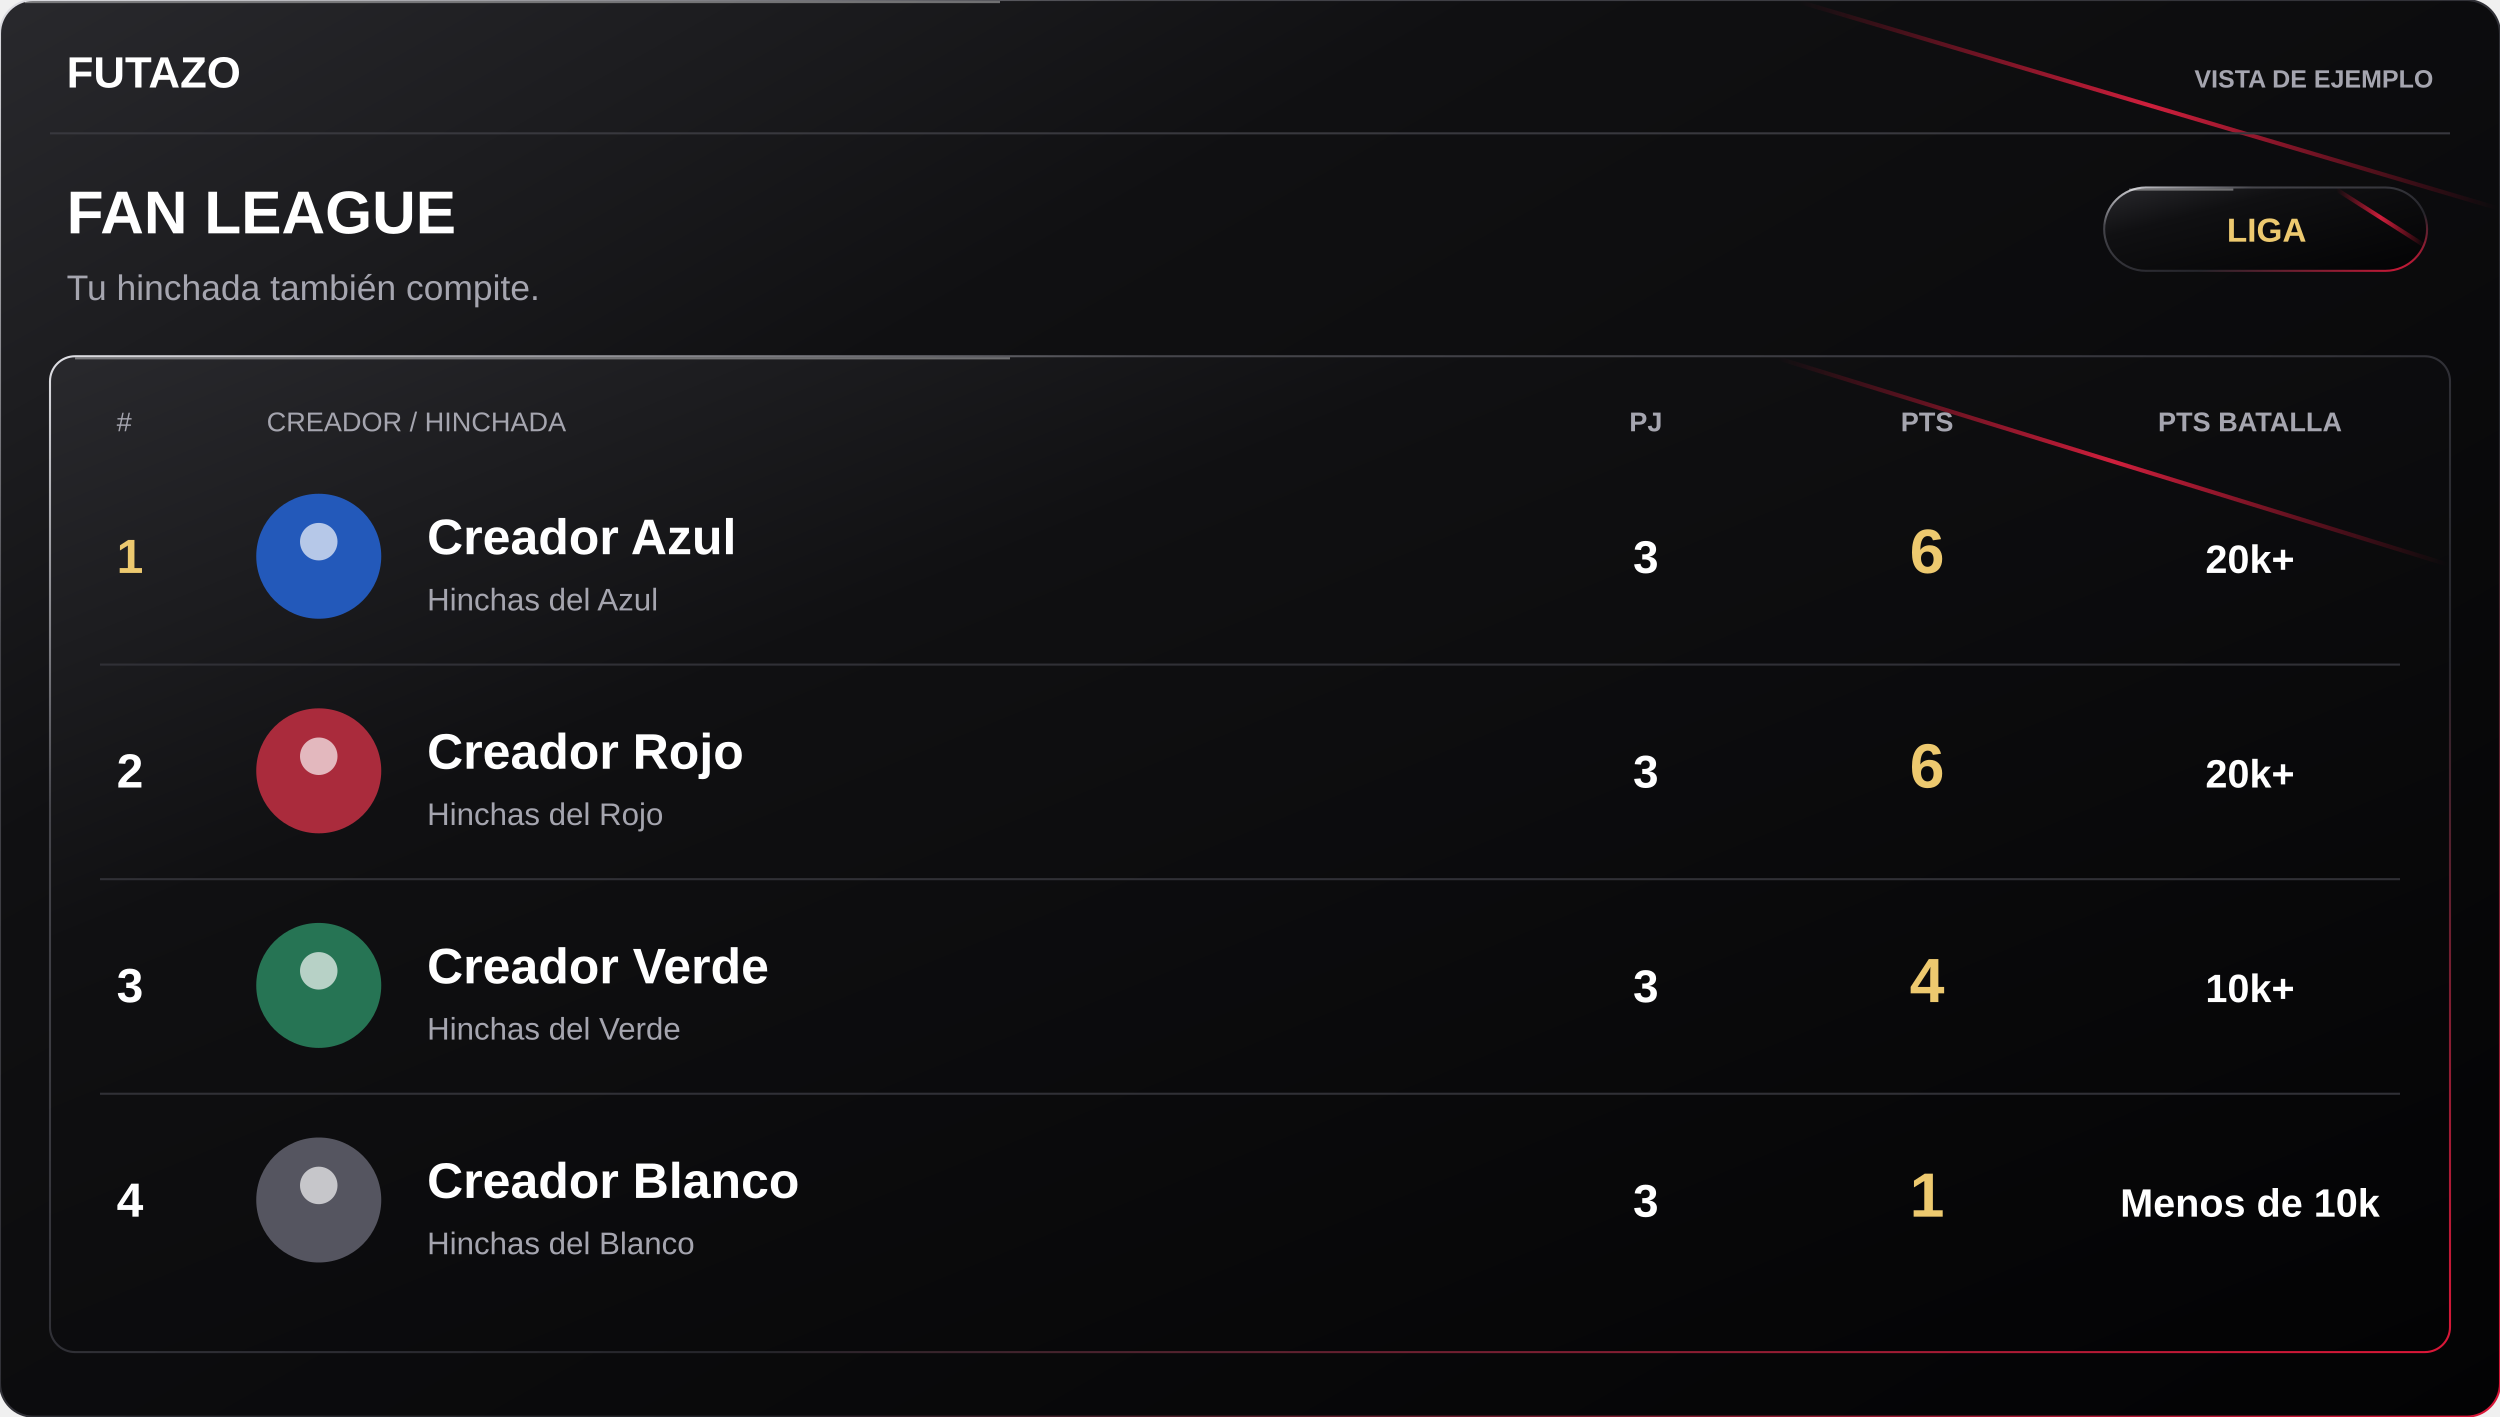
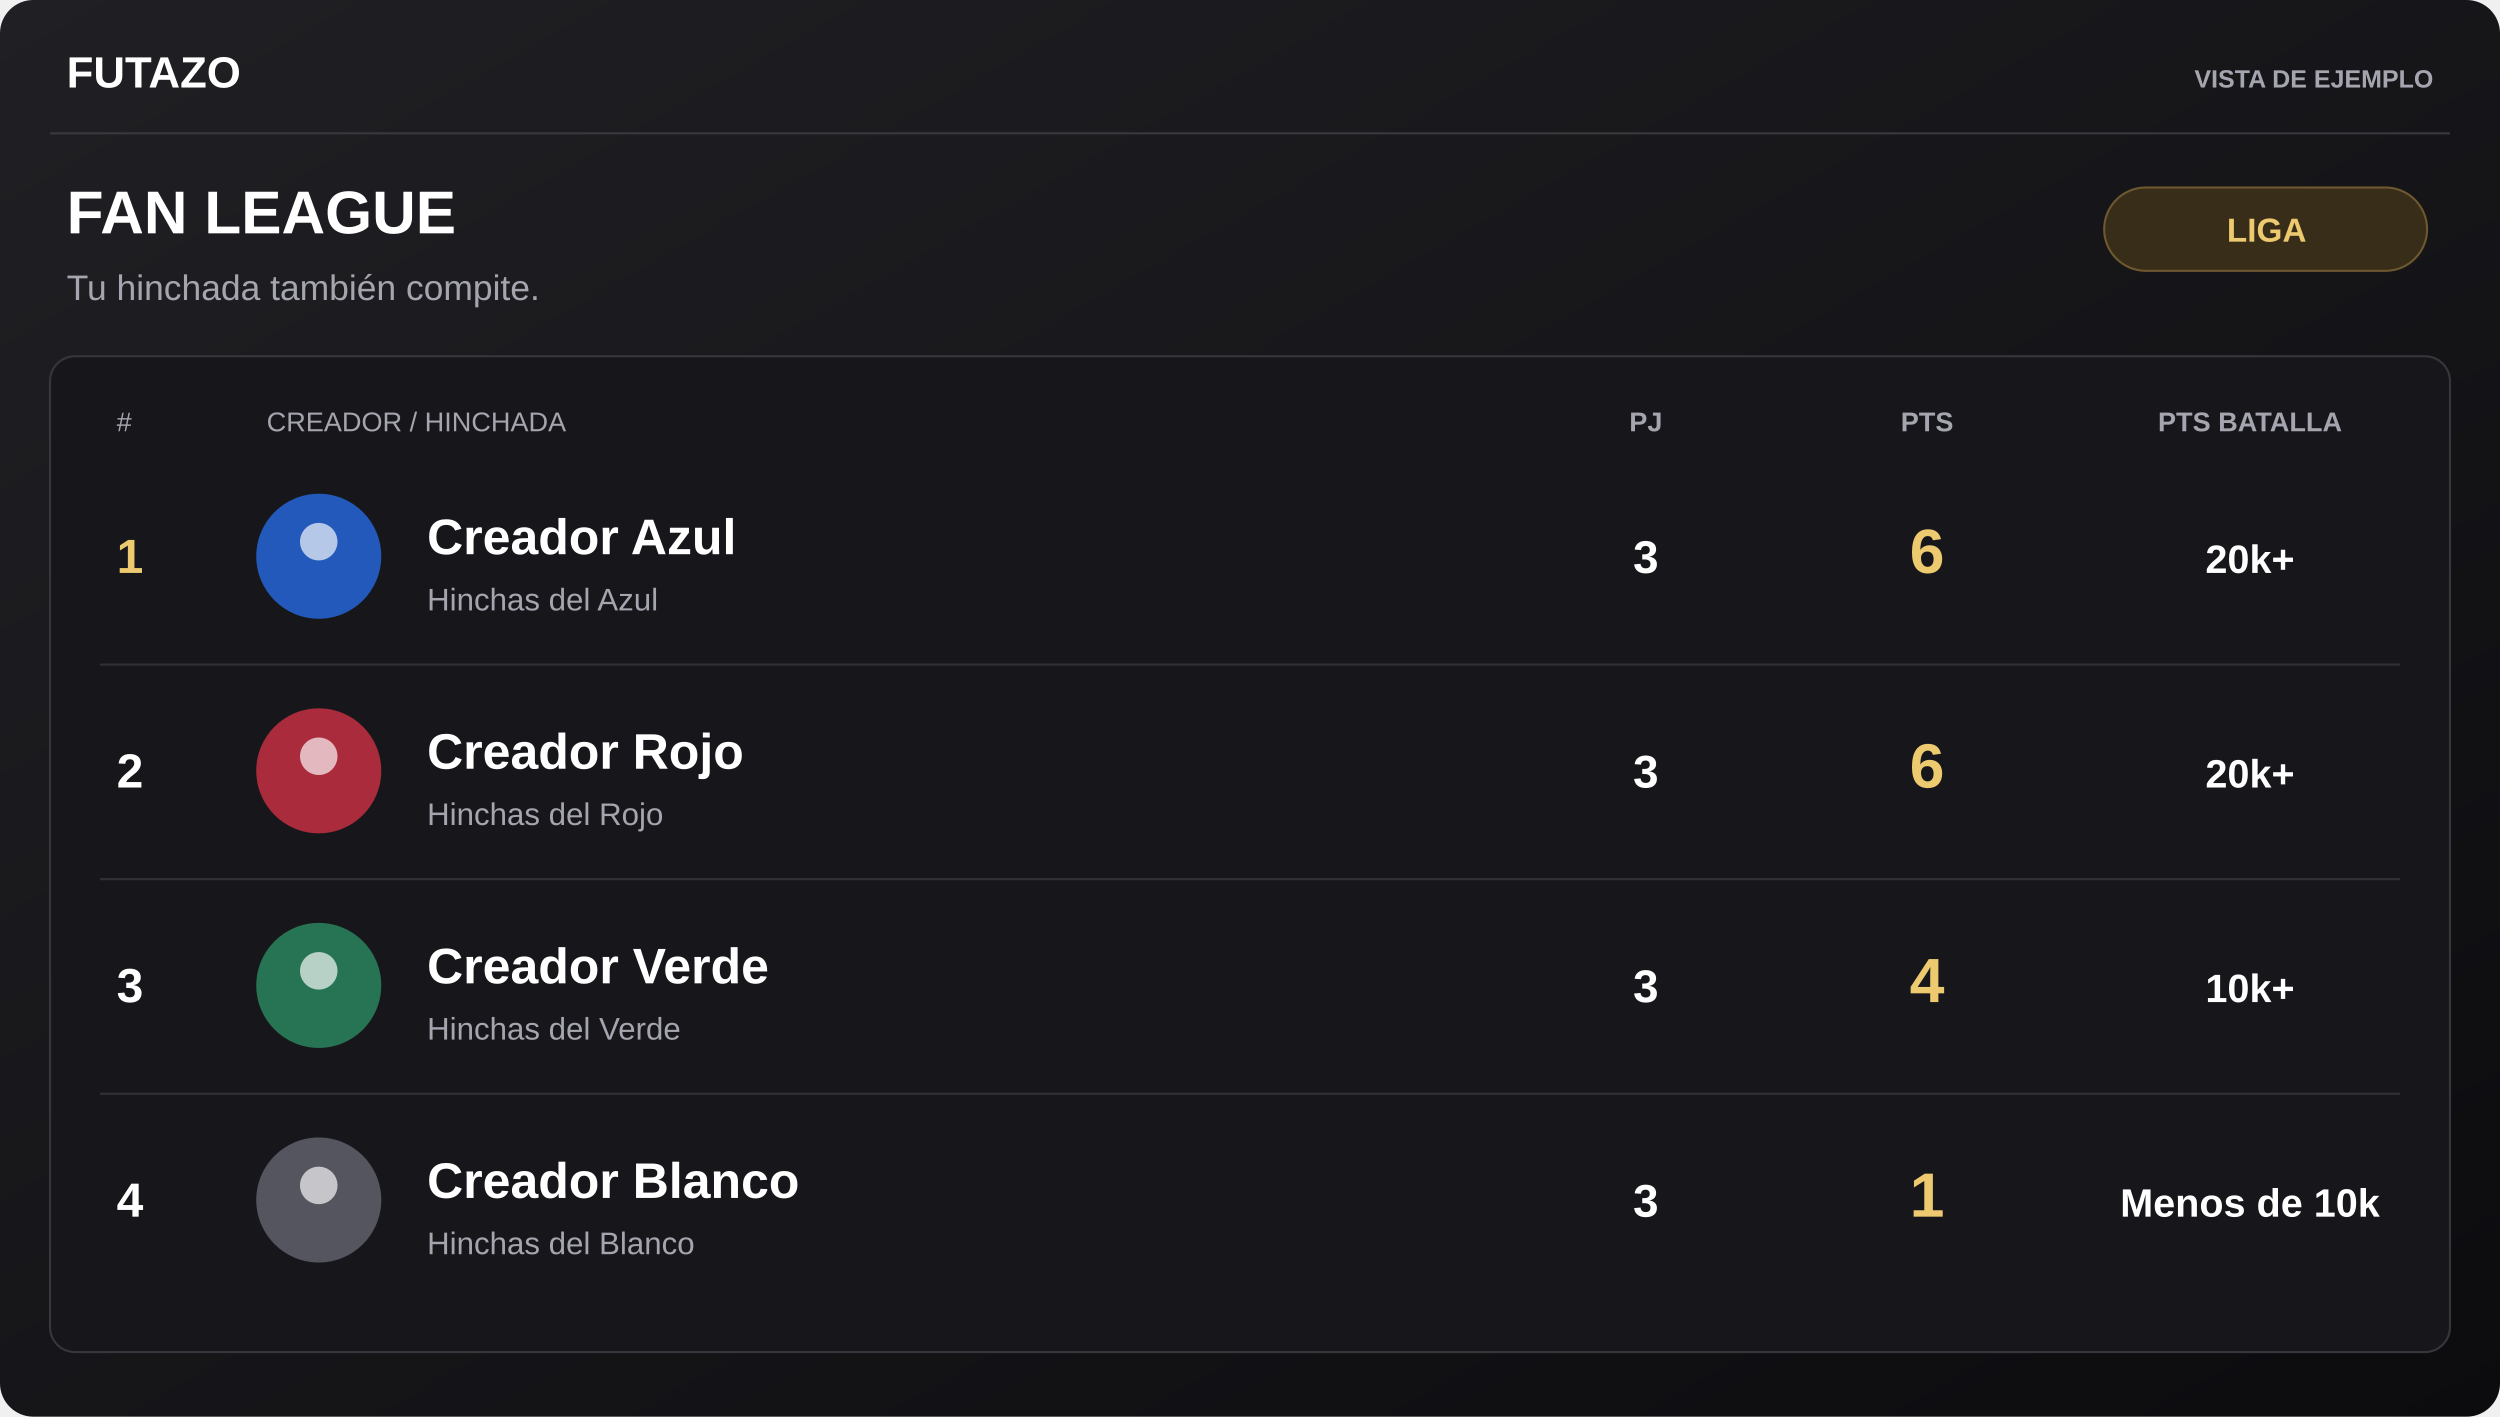
- <svg xmlns="http://www.w3.org/2000/svg" viewBox="0 0 1200 680" role="img" aria-label="Demostración gráfica FUTAZO, acabado metálico negro y rojo">
+ <svg xmlns="http://www.w3.org/2000/svg" viewBox="0 0 1200 680" role="img">
  <defs>
    <linearGradient id="bg" x2="1" y2="1">
      <stop stop-color="#202024" />
      <stop offset="1" stop-color="#0c0c0f" />
    </linearGradient>
    <linearGradient id="red" x2="1" y2="1">
      <stop stop-color="#ff3b5d" />
      <stop offset="1" stop-color="#a80026" />
    </linearGradient>
-     <linearGradient id="metalSurface" x2="1" y2="1">
-       <stop stop-color="#29292d" />
-       <stop offset=".3" stop-color="#101012" />
-       <stop offset="1" stop-color="#030304" />
-     </linearGradient>
-     <linearGradient id="metalStroke" x2="1" y2="1">
-       <stop stop-color="#e2e2e7" />
-       <stop offset=".23" stop-color="#45454b" />
-       <stop offset=".65" stop-color="#25252b" />
-       <stop offset="1" stop-color="#dd1738" />
-     </linearGradient>
-     <linearGradient id="redFlare">
-       <stop stop-color="#ff153a" stop-opacity="0" />
-       <stop offset=".5" stop-color="#ff2448" stop-opacity=".8" />
-       <stop offset="1" stop-color="#ff153a" stop-opacity="0" />
-     </linearGradient>
  </defs>
-   <rect width="1200" height="680" rx="16" fill="url(#metalSurface)" stroke="url(#metalStroke)" stroke-width="1" />
-   <g pointer-events="none">
-     <path d="M864.0 1.0 L1199.0 100.0" stroke="url(#redFlare)" stroke-width="2" fill="none" />
-     <path d="M12.0 1.0 H480.0" stroke="#ffffff" stroke-opacity=".38" fill="none" />
-   </g>
+   <rect width="1200" height="680" rx="16" fill="url(#bg)" />
  <g font-family="Segoe UI,Arial,sans-serif" fill="#fff">
    <text x="32" y="42" font-size="21" fill="#fff" font-weight="900" text-anchor="start">FUTAZO</text>
    <text x="1168" y="42" font-size="12" fill="#a5a5af" font-weight="600" text-anchor="end">VISTA DE EJEMPLO</text>
    <path d="M24 64H1176" stroke="#38383e" />
    <text x="32" y="112" font-size="29" fill="#fff" font-weight="900" text-anchor="start">FAN LEAGUE</text>
    <text x="32" y="144" font-size="17" fill="#a5a5af" font-weight="500" text-anchor="start">Tu hinchada también compite.</text>
-     <rect x="1010" y="90" width="155" height="40" rx="20" fill="url(#metalSurface)" stroke="url(#metalStroke)" stroke-width="1" />
-     <g pointer-events="none">
-       <path d="M1121.6 91.0 L1164.0 118.0" stroke="url(#redFlare)" stroke-width="2" fill="none" />
-       <path d="M1022.0 91.0 H1072.0" stroke="#ffffff" stroke-opacity=".38" fill="none" />
-     </g>
+     <rect x="1010" y="90" width="155" height="40" rx="20" fill="#382d18" stroke="#6e5830" />
    <text x="1088" y="116" font-size="16" fill="#edc96f" font-weight="800" text-anchor="middle">LIGA</text>
-     <rect x="24" y="171" width="1152" height="478" rx="12" fill="url(#metalSurface)" stroke="url(#metalStroke)" stroke-width="1" />
-     <g pointer-events="none">
-       <path d="M853.44 172.0 L1175.0 271.0" stroke="url(#redFlare)" stroke-width="2" fill="none" />
-       <path d="M36.0 172.0 H484.8" stroke="#ffffff" stroke-opacity=".38" fill="none" />
-     </g>
+     <rect x="24" y="171" width="1152" height="478" rx="12" fill="#17171b" stroke="#36363c" />
    <text x="56" y="207" font-size="13" fill="#a5a5af" font-weight="500" text-anchor="start">#</text>
    <text x="128" y="207" font-size="13" fill="#a5a5af" font-weight="500" text-anchor="start">CREADOR / HINCHADA</text>
    <text x="790" y="207" font-size="13" fill="#a5a5af" font-weight="600" text-anchor="middle">PJ</text>
    <text x="925" y="207" font-size="13" fill="#a5a5af" font-weight="600" text-anchor="middle">PTS</text>
    <text x="1080" y="207" font-size="13" fill="#a5a5af" font-weight="600" text-anchor="middle">PTS BATALLA</text>
    <text x="56" y="275" font-size="23" fill="#edc96f" font-weight="800" text-anchor="start">1</text>
    <circle cx="153" cy="267" r="30" fill="#2359ba" />
    <circle cx="153" cy="260" r="9" fill="#ffffffaa" />
    <path d="M135 284Q135 268153 268Q171 268171 284" fill="#ffffffaa" />
    <text x="205" y="266" font-size="24" fill="#fff" font-weight="750" text-anchor="start">Creador Azul</text>
    <text x="205" y="293" font-size="15" fill="#a5a5af" font-weight="500" text-anchor="start">Hinchas del Azul</text>
    <text x="790" y="275" font-size="22" fill="#fff" font-weight="600" text-anchor="middle">3</text>
    <text x="925" y="275" font-size="30" fill="#edc96f" font-weight="850" text-anchor="middle">6</text>
    <text x="1080" y="275" font-size="19" fill="#fff" font-weight="650" text-anchor="middle">20k+</text>
    <path d="M48 319H1152" stroke="#303036" />
    <text x="56" y="378" font-size="23" fill="#fff" font-weight="800" text-anchor="start">2</text>
    <circle cx="153" cy="370" r="30" fill="#aa2b3c" />
    <circle cx="153" cy="363" r="9" fill="#ffffffaa" />
    <path d="M135 387Q135 371153 371Q171 371171 387" fill="#ffffffaa" />
    <text x="205" y="369" font-size="24" fill="#fff" font-weight="750" text-anchor="start">Creador Rojo</text>
    <text x="205" y="396" font-size="15" fill="#a5a5af" font-weight="500" text-anchor="start">Hinchas del Rojo</text>
    <text x="790" y="378" font-size="22" fill="#fff" font-weight="600" text-anchor="middle">3</text>
    <text x="925" y="378" font-size="30" fill="#edc96f" font-weight="850" text-anchor="middle">6</text>
    <text x="1080" y="378" font-size="19" fill="#fff" font-weight="650" text-anchor="middle">20k+</text>
    <path d="M48 422H1152" stroke="#303036" />
    <text x="56" y="481" font-size="23" fill="#fff" font-weight="800" text-anchor="start">3</text>
    <circle cx="153" cy="473" r="30" fill="#267454" />
    <circle cx="153" cy="466" r="9" fill="#ffffffaa" />
    <path d="M135 490Q135 474153 474Q171 474171 490" fill="#ffffffaa" />
    <text x="205" y="472" font-size="24" fill="#fff" font-weight="750" text-anchor="start">Creador Verde</text>
    <text x="205" y="499" font-size="15" fill="#a5a5af" font-weight="500" text-anchor="start">Hinchas del Verde</text>
    <text x="790" y="481" font-size="22" fill="#fff" font-weight="600" text-anchor="middle">3</text>
    <text x="925" y="481" font-size="30" fill="#edc96f" font-weight="850" text-anchor="middle">4</text>
    <text x="1080" y="481" font-size="19" fill="#fff" font-weight="650" text-anchor="middle">10k+</text>
    <path d="M48 525H1152" stroke="#303036" />
    <text x="56" y="584" font-size="23" fill="#fff" font-weight="800" text-anchor="start">4</text>
    <circle cx="153" cy="576" r="30" fill="#555560" />
    <circle cx="153" cy="569" r="9" fill="#ffffffaa" />
    <path d="M135 593Q135 577153 577Q171 577171 593" fill="#ffffffaa" />
    <text x="205" y="575" font-size="24" fill="#fff" font-weight="750" text-anchor="start">Creador Blanco</text>
    <text x="205" y="602" font-size="15" fill="#a5a5af" font-weight="500" text-anchor="start">Hinchas del Blanco</text>
    <text x="790" y="584" font-size="22" fill="#fff" font-weight="600" text-anchor="middle">3</text>
    <text x="925" y="584" font-size="30" fill="#edc96f" font-weight="850" text-anchor="middle">1</text>
    <text x="1080" y="584" font-size="19" fill="#fff" font-weight="650" text-anchor="middle">Menos de 10k</text>
  </g>
</svg>
